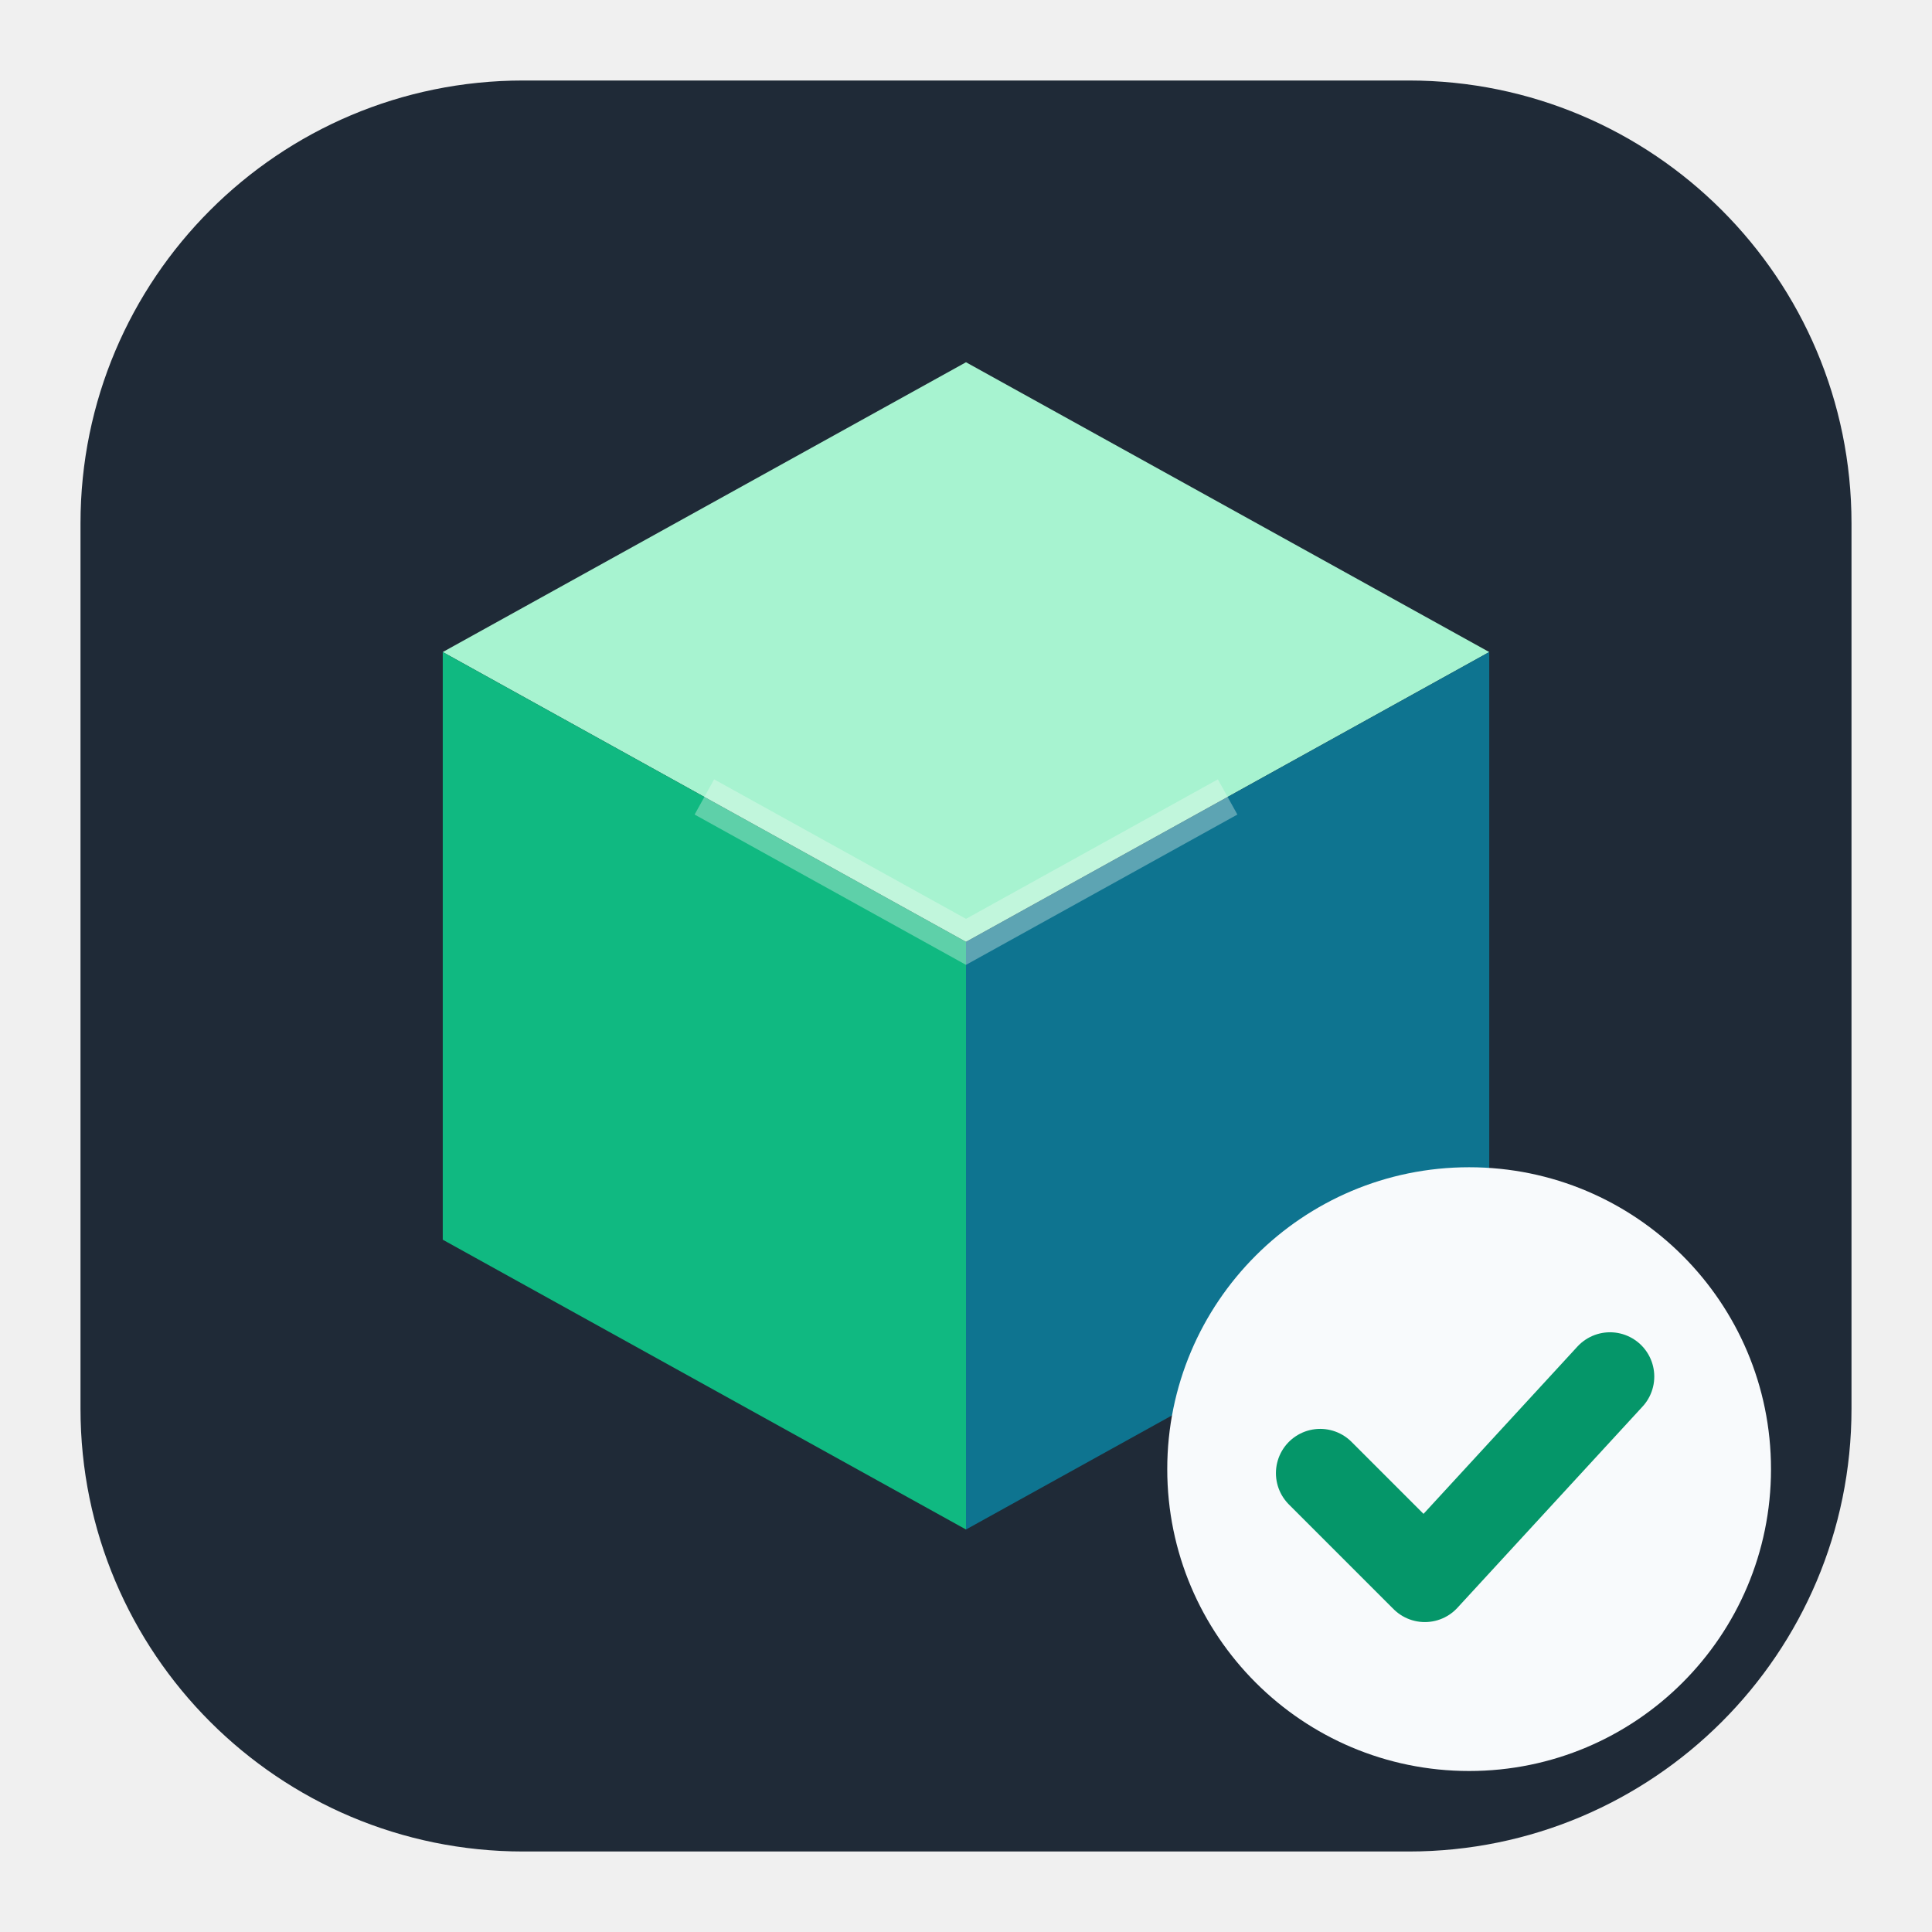
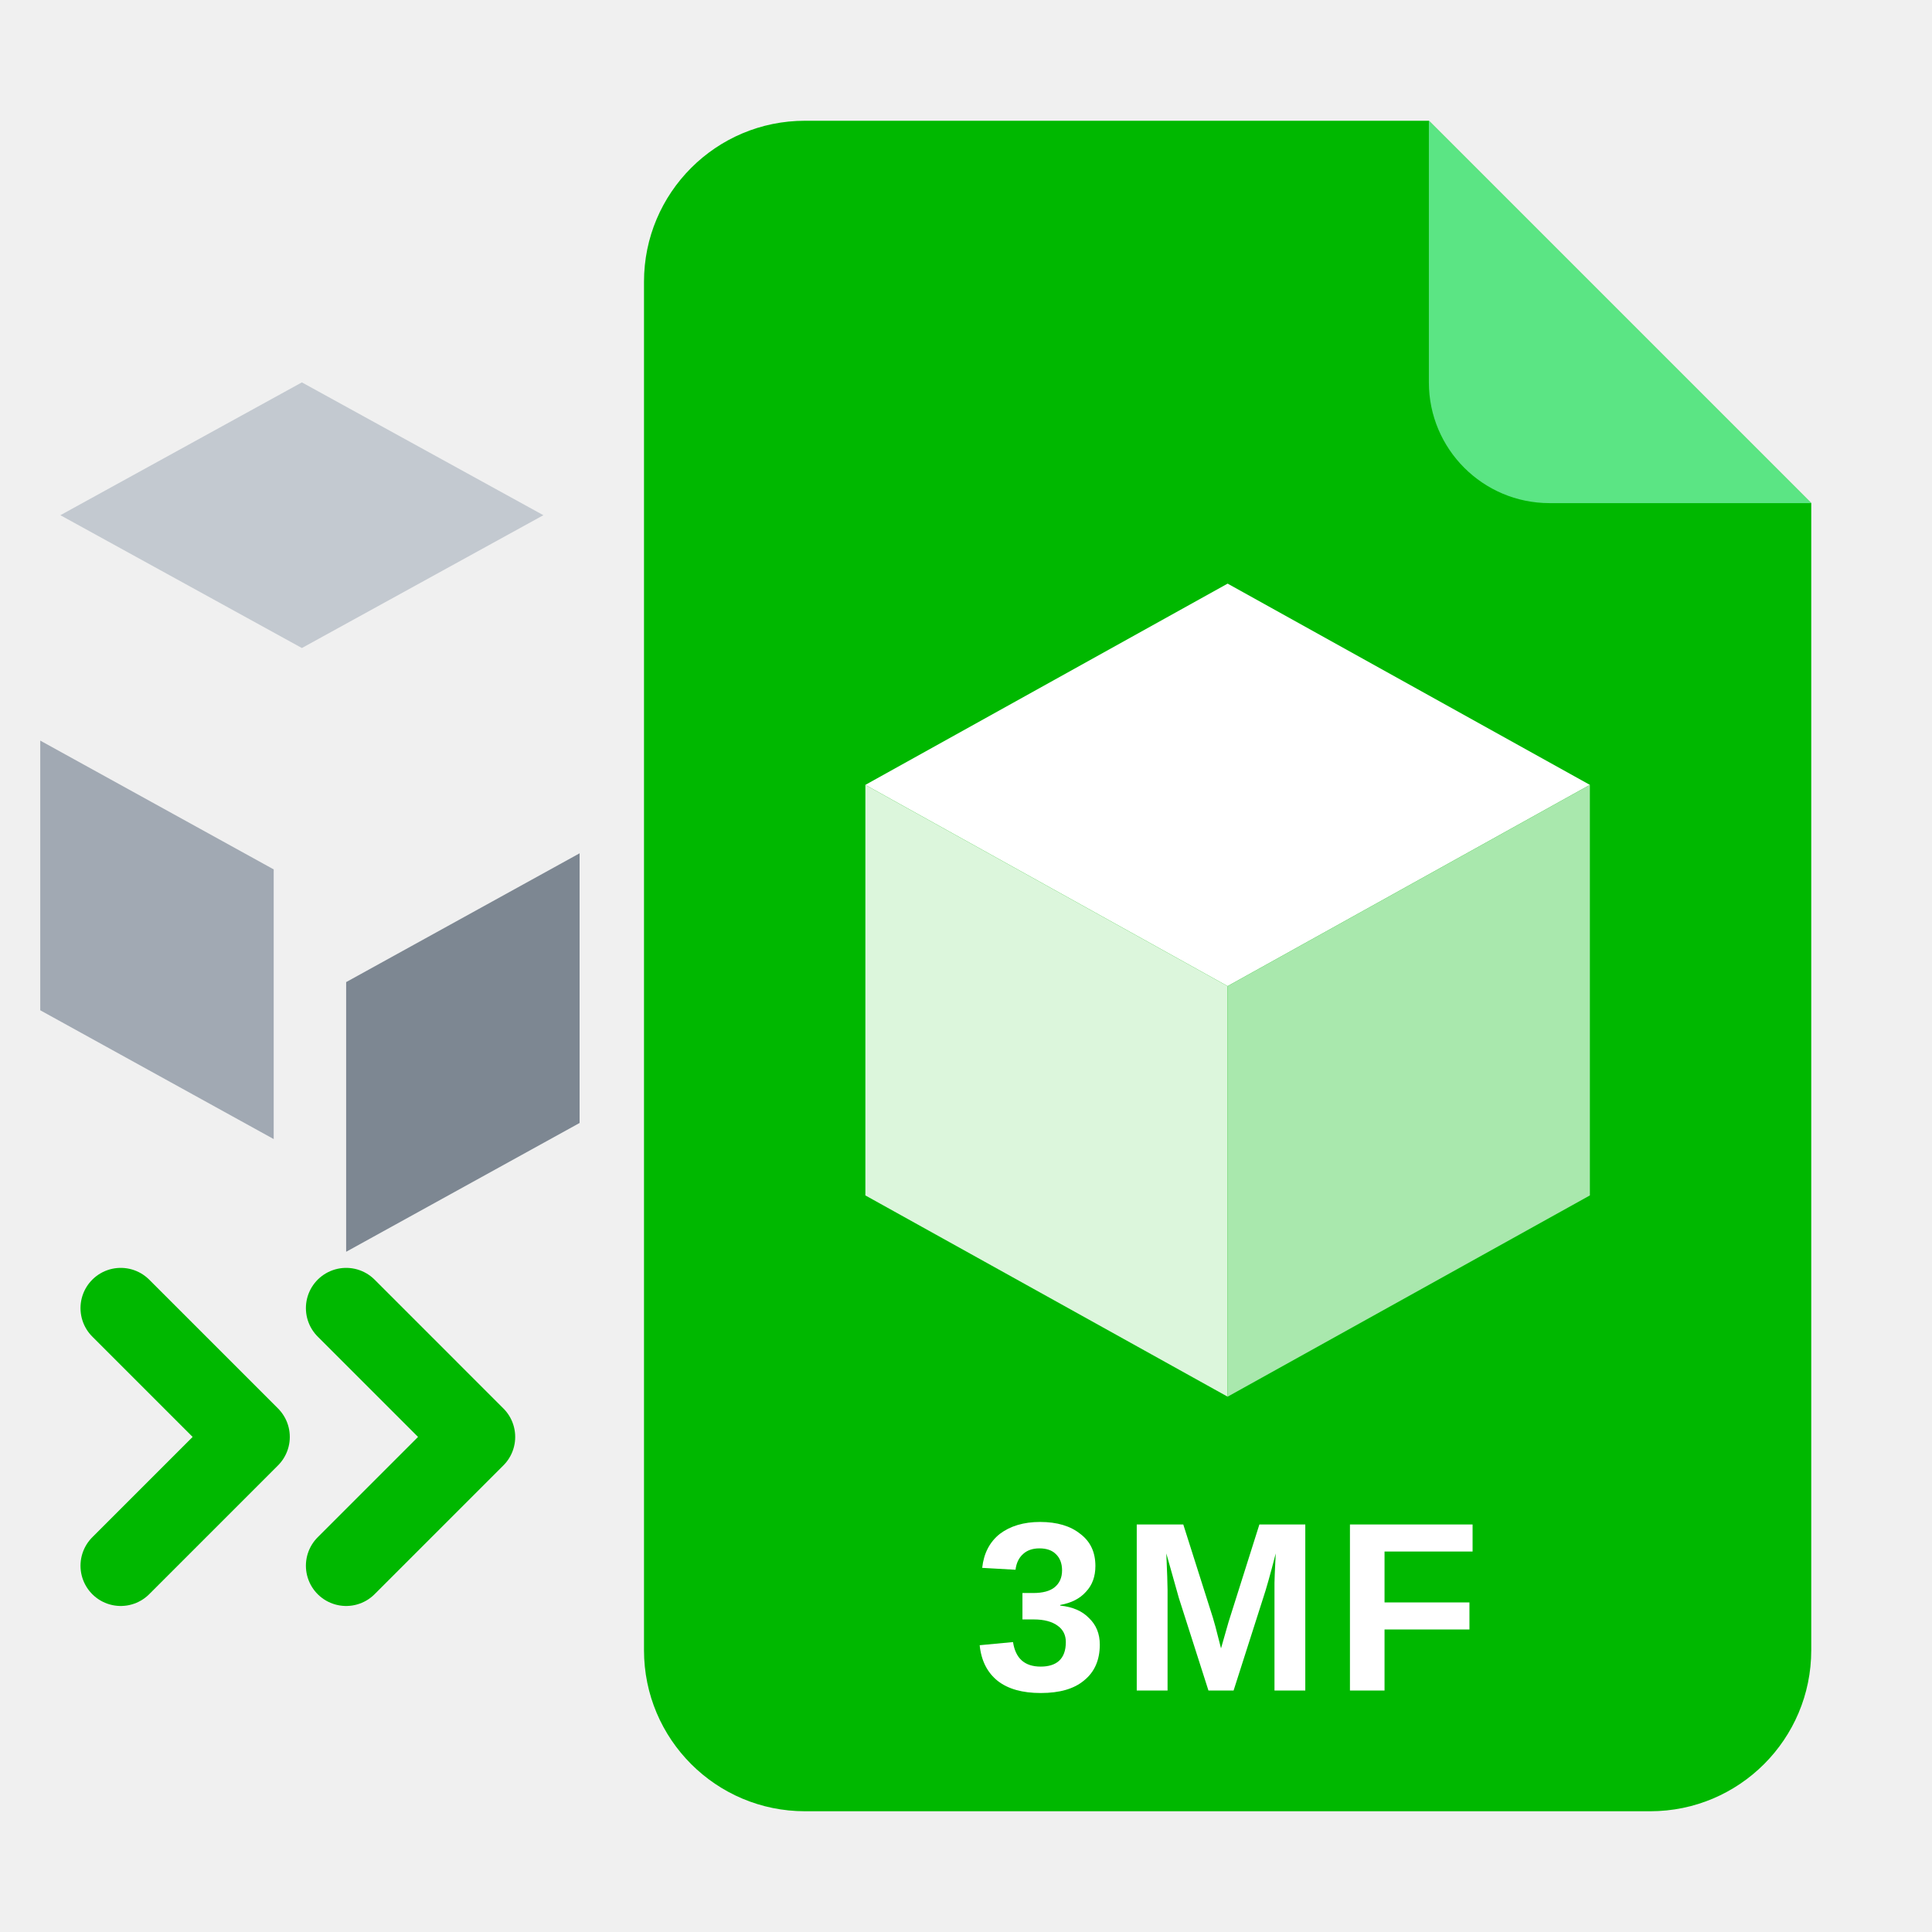
<svg xmlns="http://www.w3.org/2000/svg" viewBox="0 0 48 48">
-   <rect x="2" y="2" width="44" height="44" rx="11" fill="#1f2a37" />
-   <path d="M24 9 37 16.2 24 23.4 11 16.2Z" fill="#a7f3d0" />
-   <path d="M11 16.2 24 23.4V38L11 30.8Z" fill="#10b981" />
-   <path d="M24 23.4 37 16.2V30.8L24 38Z" fill="#0e7490" />
-   <path d="M17.5 19.8 24 23.4l6.5-3.6" fill="none" stroke="#f0fdf4" stroke-opacity=".35" stroke-width="1" />
-   <circle cx="36.5" cy="36.5" r="7.5" fill="#f8fafc" />
-   <path d="m32.8 36.6 2.6 2.6 4.6-5" fill="none" stroke="#059669" stroke-width="2.2" stroke-linecap="round" stroke-linejoin="round" />
+   <path d="M7.5 9.5 13.5 12.8 7.5 16.1 1.5 12.8Z" fill="#c3c9d0" />
+   <path d="M1 18.4l5.8 3.2v6.7L1 25.1Z" fill="#a1a9b3" />
+   <path d="M8.6 24.4l5.8-3.2v6.7l-5.8 3.2Z" fill="#7d8792" />
+   <path d="m3 32.5 3.2 3.2L3 38.9m5.6-6.4 3.2 3.2-3.2 3.2" fill="none" stroke="#00b800" stroke-width="2" stroke-linecap="round" stroke-linejoin="round" />
+   <path d="M20 3h15.5L45 12.5V41a4 4 0 0 1-4 4H20a4 4 0 0 1-4-4V7a4 4 0 0 1 4-4Z" fill="#00b800" />
+   <path d="M35.5 3v6.5a3 3 0 0 0 3 3H45Z" fill="#5be584" />
+   <path d="M30.5 14.5 39.5 19.5 30.5 24.5 21.5 19.5Z" fill="#fff" />
+   <path d="M21.5 19.5 30.5 24.5v10.2l-9-5Z" fill="#dcf6dc" />
+   <path d="M30.5 24.5 39.5 19.5v10.2l-9 5Z" fill="#a9e8ad" />
+   <text x="30.5" y="42" text-anchor="middle" font-family="Arial, Helvetica, sans-serif" font-weight="700" font-size="6" fill="#fff" letter-spacing=".3">3MF</text>
</svg>
